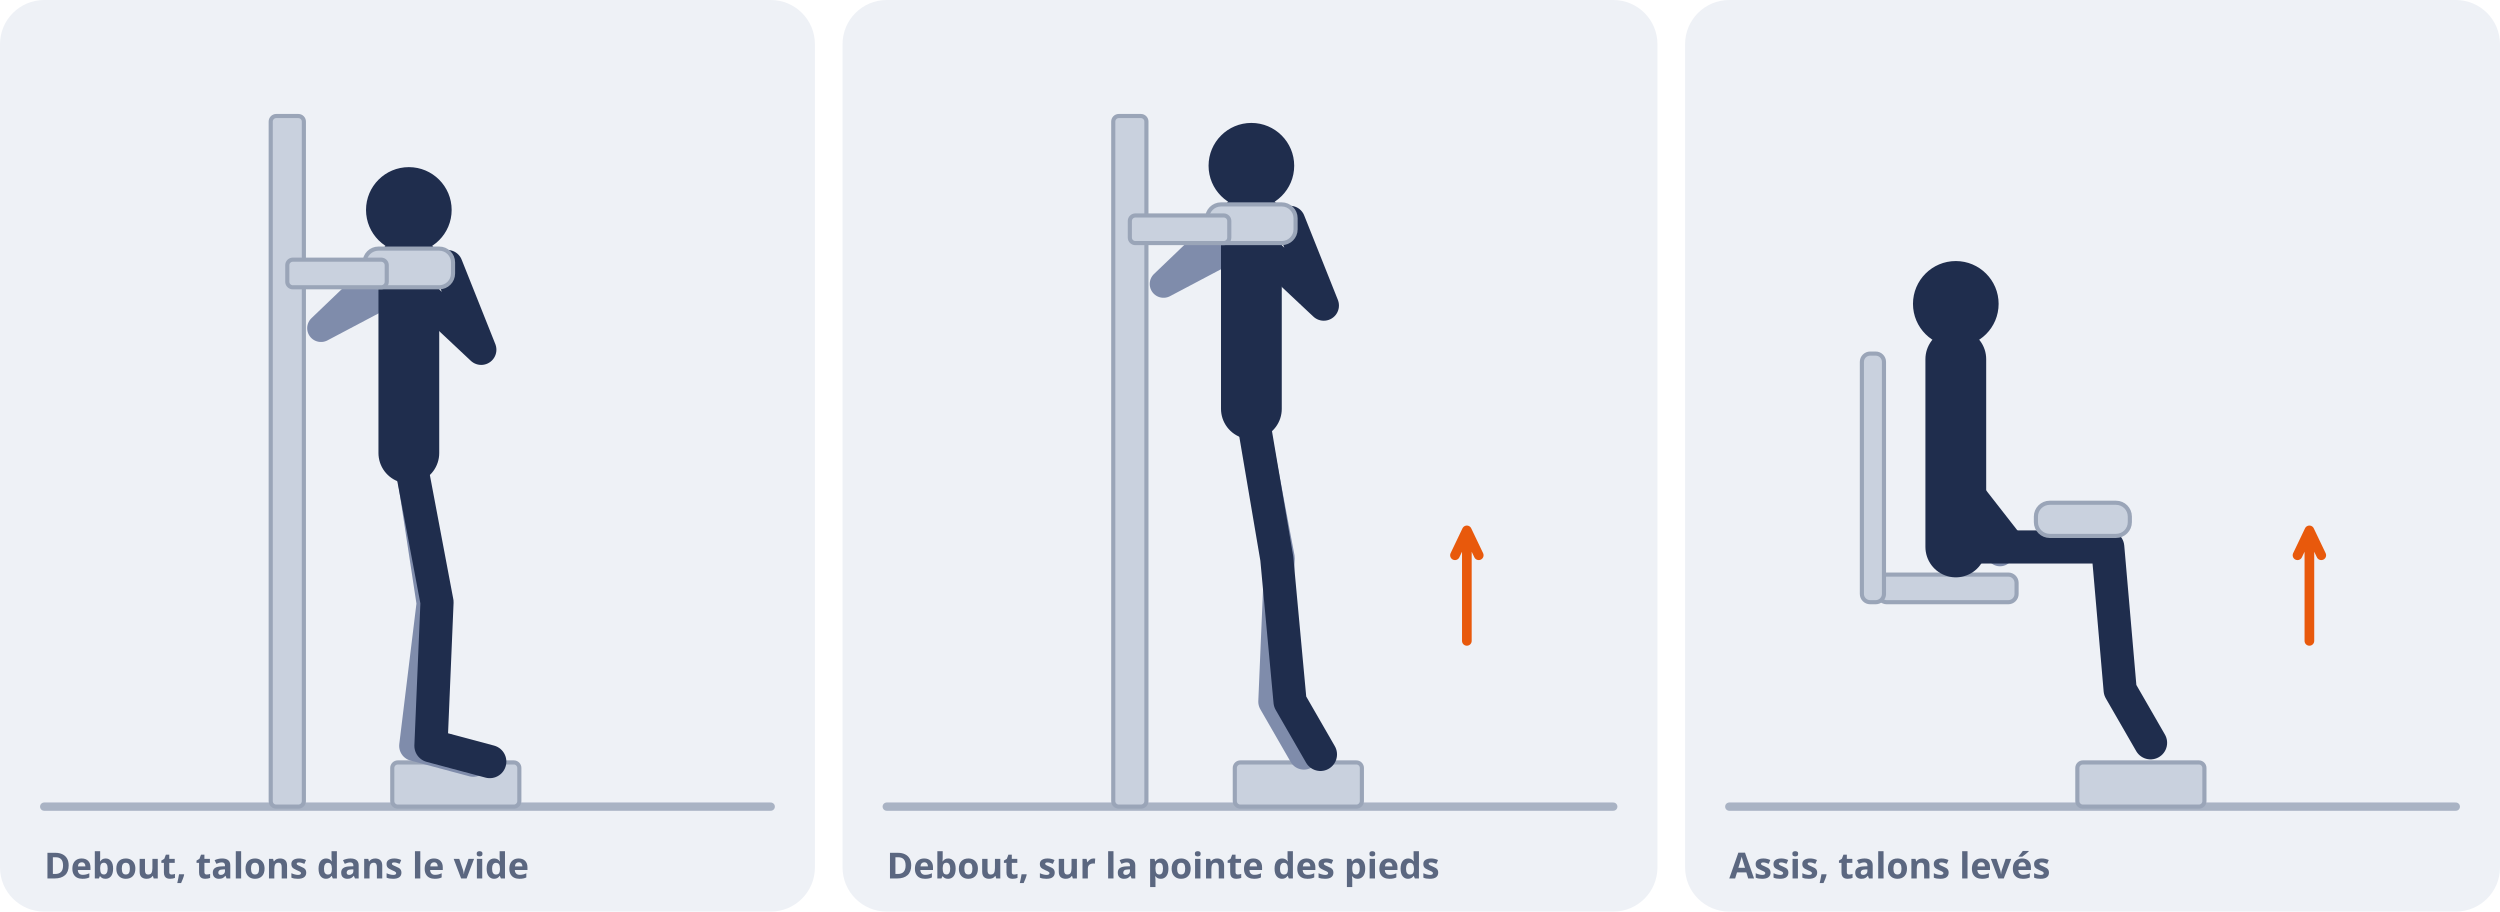
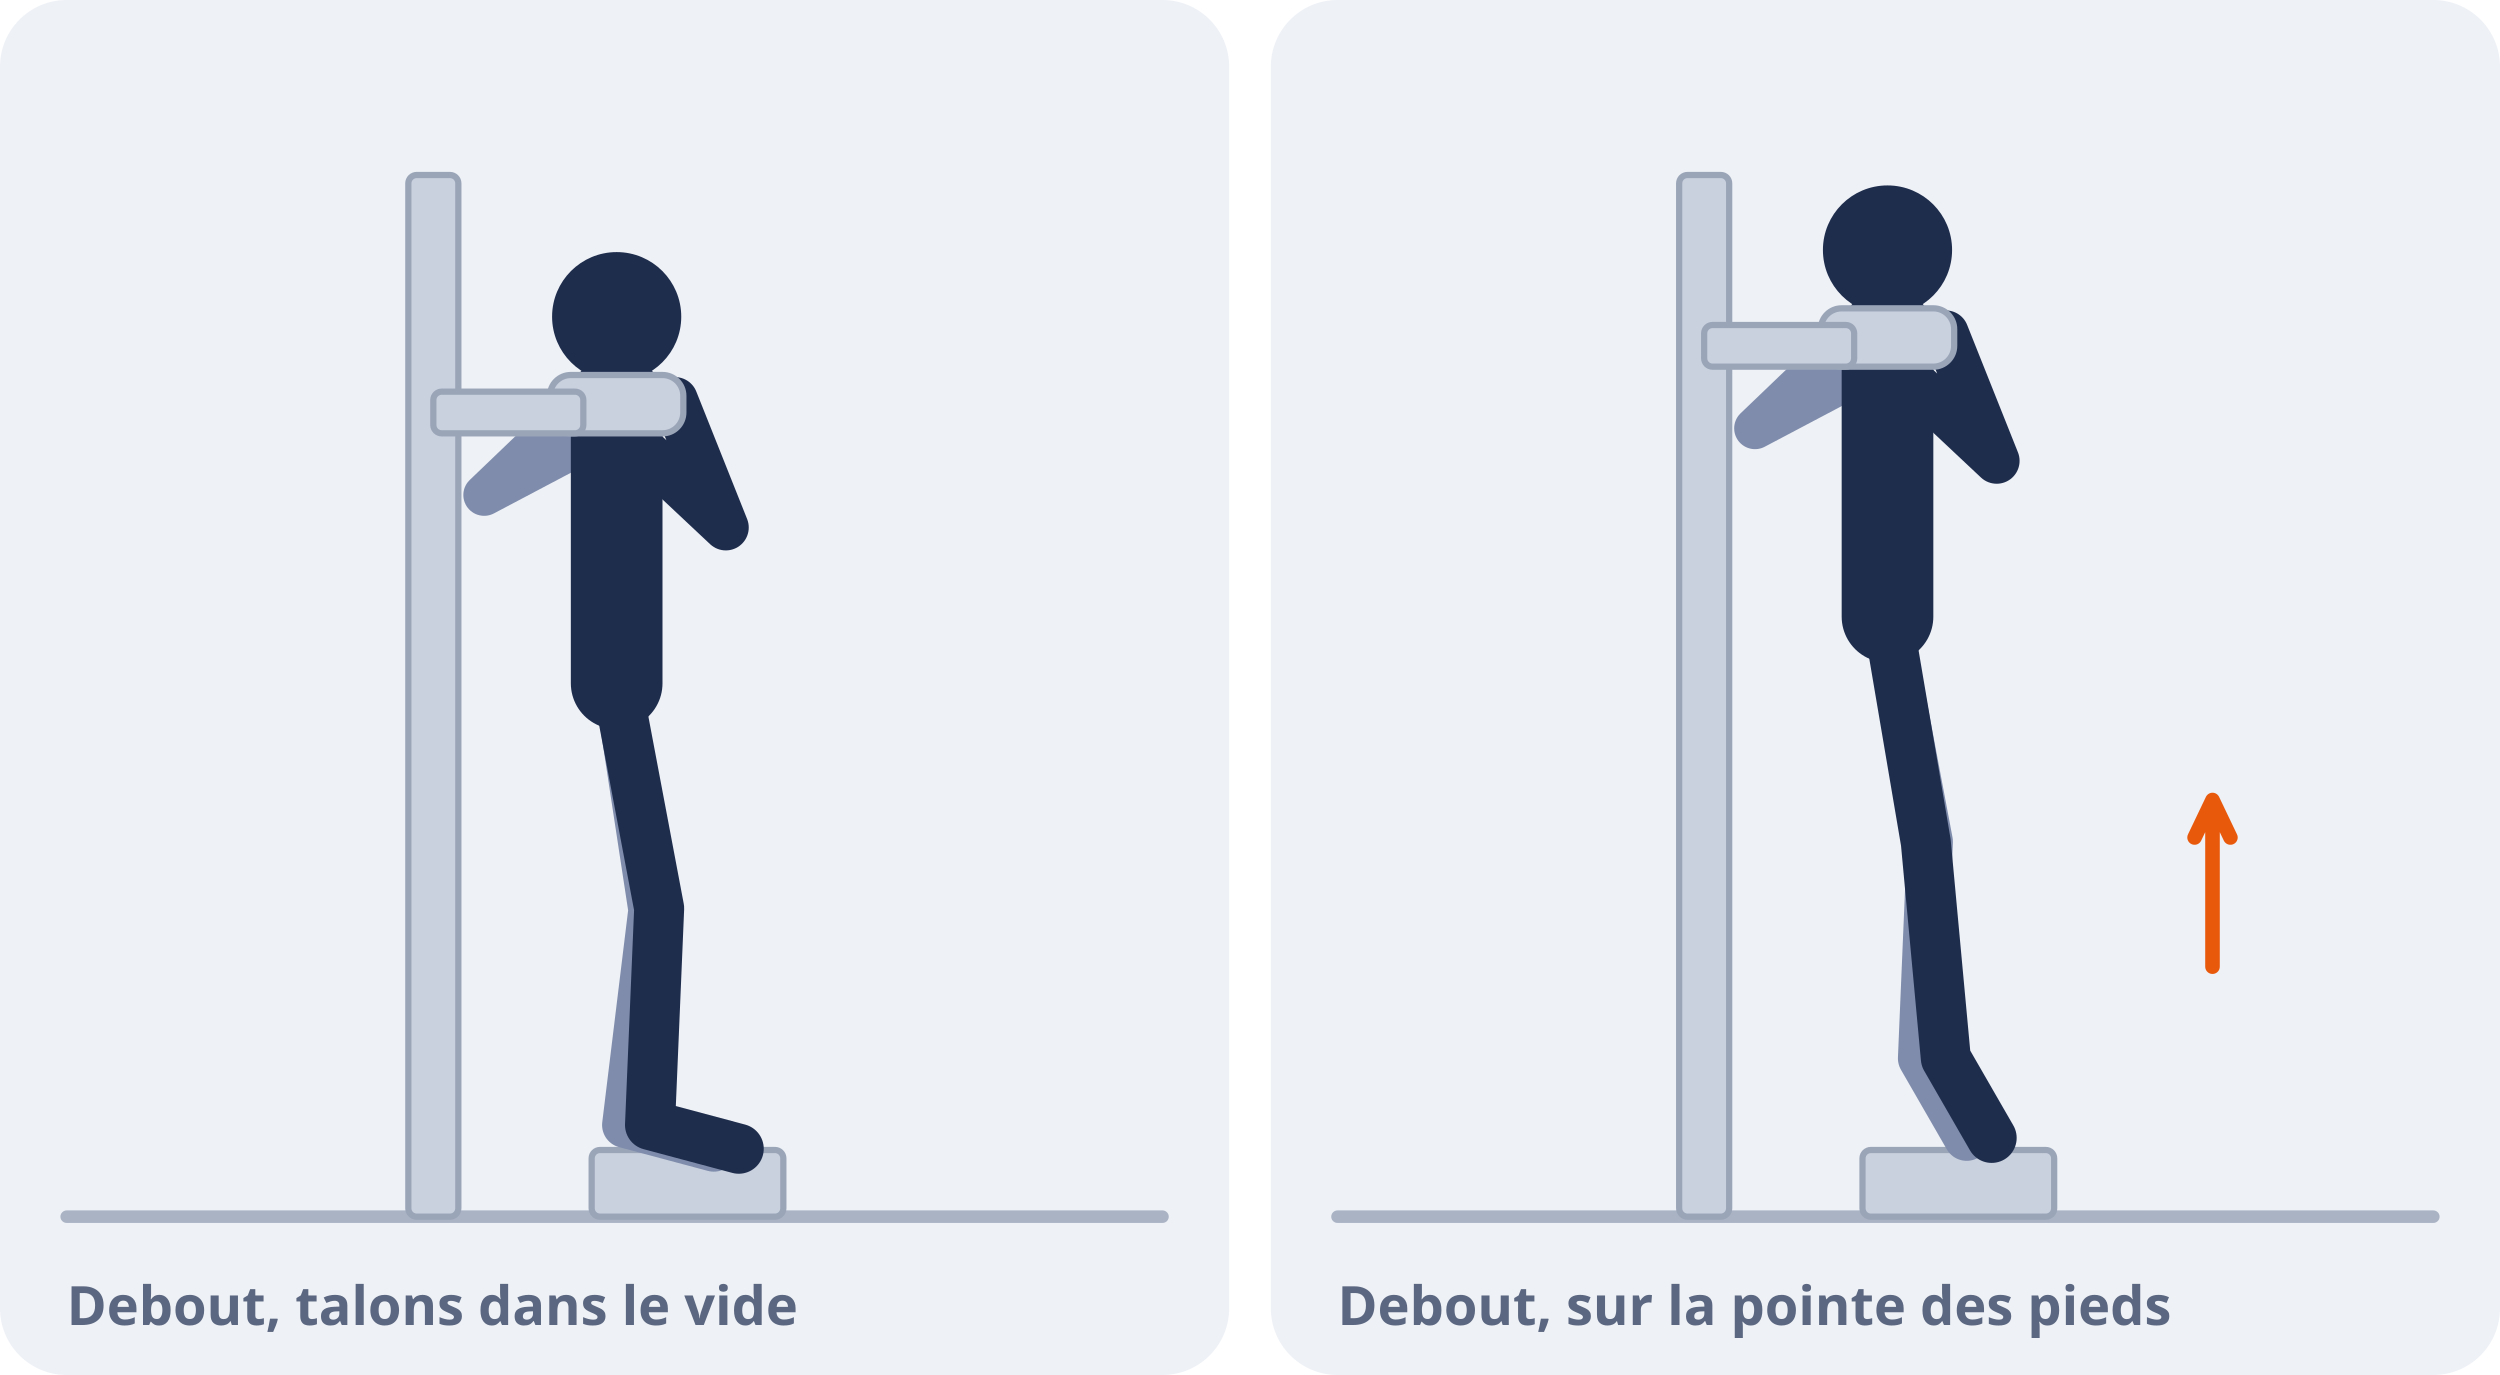
- <svg xmlns="http://www.w3.org/2000/svg" viewBox="0 0 905 330" role="img" aria-labelledby="t">
+ <svg xmlns="http://www.w3.org/2000/svg" viewBox="0 0 600 330" role="img" aria-labelledby="t">
  <style>.bg{fill:#eef1f6}.gr{stroke:#a9b3c4;stroke-width:3;stroke-linecap:round}.bn{stroke:#1f2d4d;fill:none;stroke-linecap:round;stroke-linejoin:round}.bf{stroke:#7f8cab;fill:none;stroke-linecap:round;stroke-linejoin:round}.bh{fill:#1f2d4d}.pr{fill:#c9d1de;stroke:#9aa5b8;stroke-width:1.5}.wb{fill:#dbe1ec}.prl{stroke:#9aa5b8;fill:none;stroke-linecap:round}.ac{stroke:#e8590c;fill:#e8590c;stroke-linecap:round}polyline.ac{fill:none}.arw{stroke:#e8590c;stroke-width:3.5;fill:none;stroke-linecap:round;stroke-linejoin:round}.arc{stroke:#e8590c;stroke-width:3;fill:none;stroke-dasharray:6 5}.tw{stroke:#e0a93c;fill:none;stroke-linecap:round;stroke-linejoin:round}.db{stroke:#4a5568}.dbi{stroke:#8793a8}.bag{fill:#3b7a57;stroke:#285a3f;stroke-width:1.5}.bagp{fill:#2f6849}.lbl{font:600 13px system-ui,sans-serif;fill:#5b6780}@media (prefers-color-scheme:dark){.bg{fill:#1b2233}.gr{stroke:#4a5670}.bn{stroke:#e8edf7}.bf{stroke:#8a97b5}.bh{fill:#e8edf7}.pr{fill:#2d3750;stroke:#4a5670}.wb{fill:#252e44}.prl{stroke:#56637f}.ac{stroke:#ff8a3d;fill:#ff8a3d}.arw,.arc{stroke:#ff8a3d}.tw{stroke:#d9b56a}.db{stroke:#b5bfd3}.dbi{stroke:#7b87a0}.lbl{fill:#9fb0cf}}</style>
  <rect class="bg" x="0" y="0" width="295" height="330" rx="16" />
  <line class="gr" x1="16" y1="292" x2="279" y2="292" />
  <rect class="pr" x="98" y="42" width="12" height="250" rx="2" />
  <rect class="pr" x="142" y="276" width="46" height="16" rx="2" />
  <polyline class="bf" stroke-width="10" points="148,102 116.2,118.8 140,96" />
  <polyline class="bf" stroke-width="11" points="148,164 156.3,218.4 150,270 171.3,275.7" />
  <polyline class="bn" stroke-width="22" points="148,164 148,96" />
  <polyline class="bn" stroke-width="12" points="148,164 158.2,218 156,270 177.3,275.7" />
  <polyline class="bn" stroke-width="11" points="148,102 174.2,126.6 162,96" />
  <circle class="bn bh" cx="148" cy="76" r="15" />
  <rect class="pr" x="132" y="90" width="32" height="14" rx="5" />
  <rect class="pr" x="104" y="94" width="36" height="10" rx="2" />
  <text class="lbl" x="16" y="318">Debout, talons dans le vide</text>
  <rect class="bg" x="305" y="0" width="295" height="330" rx="16" />
  <line class="gr" x1="321" y1="292" x2="584" y2="292" />
  <rect class="pr" x="403" y="42" width="12" height="250" rx="2" />
  <rect class="pr" x="447" y="276" width="46" height="16" rx="2" />
  <polyline class="bf" stroke-width="10" points="453,86 421.2,102.8 445,80" />
  <polyline class="bf" stroke-width="11" points="453,148 463.2,202 461,254 472,273.1" />
  <polyline class="bn" stroke-width="22" points="453,148 453,80" />
  <polyline class="bn" stroke-width="12" points="453,148 462.2,202.2 467,254 478,273.1" />
  <polyline class="bn" stroke-width="11" points="453,86 479.2,110.6 467,80" />
  <circle class="bn bh" cx="453" cy="60" r="15" />
  <rect class="pr" x="437" y="74" width="32" height="14" rx="5" />
  <rect class="pr" x="409" y="78" width="36" height="10" rx="2" />
  <path class="arw" d="M531,232 L531,192 M535.3,201 L531,192 L526.7,201" />
  <text class="lbl" x="321" y="318">Debout, sur la pointe des pieds</text>
-   <rect class="bg" x="610" y="0" width="295" height="330" rx="16" />
-   <line class="gr" x1="626" y1="292" x2="889" y2="292" />
-   <rect class="pr" x="752" y="276" width="46" height="16" rx="2" />
-   <rect class="pr" x="680" y="208" width="50" height="10" rx="3" />
-   <rect class="pr" x="674" y="128" width="8" height="90" rx="3" />
-   <polyline class="bf" stroke-width="10" points="708,136 706.6,172 724,200" />
-   <polyline class="bf" stroke-width="11" points="708,198 763,198 767.5,249.8 778.5,268.9" />
-   <polyline class="bn" stroke-width="22" points="708,198 708,130" />
-   <polyline class="bn" stroke-width="12" points="708,198 763,198 767.5,249.8 778.5,268.9" />
-   <polyline class="bn" stroke-width="11" points="708,136 707.7,172 728,198" />
-   <circle class="bn bh" cx="708" cy="110" r="15" />
-   <rect class="pr" x="737" y="182" width="34" height="12" rx="5" />
-   <path class="arw" d="M836,232 L836,192 M840.3,201 L836,192 L831.7,201" />
-   <text class="lbl" x="626" y="318">Assis, talons levés</text>
</svg>
